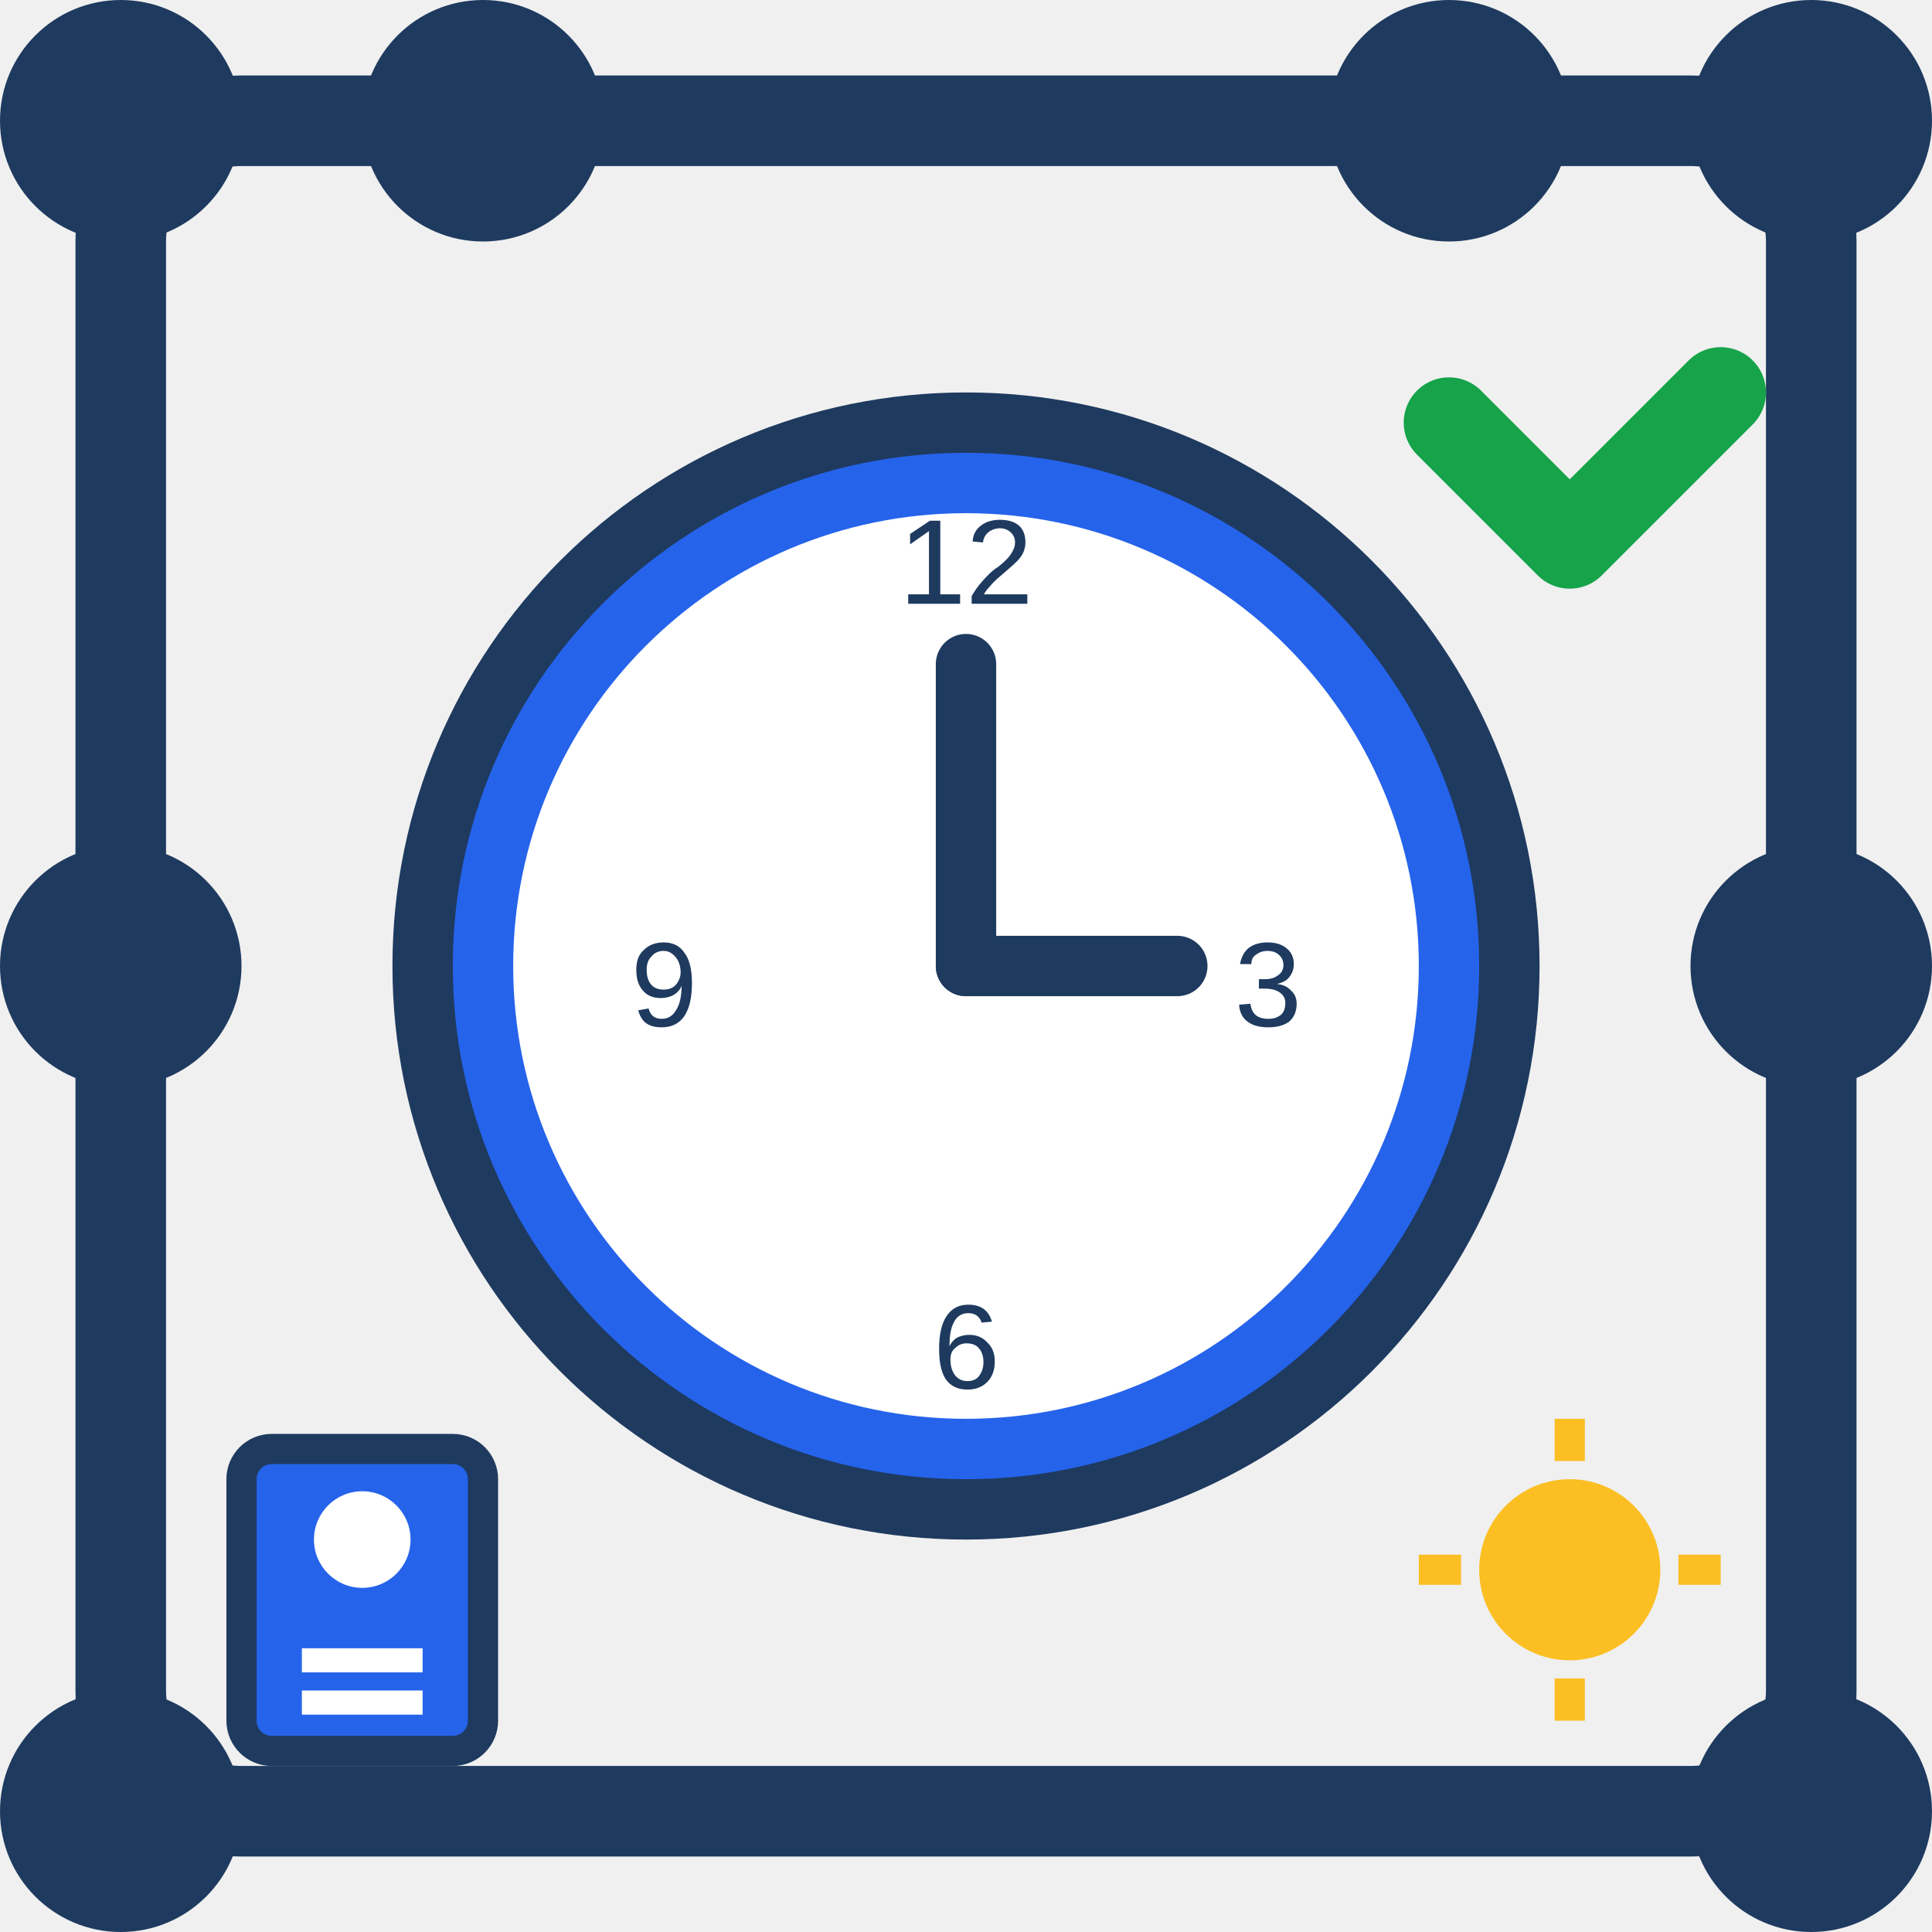
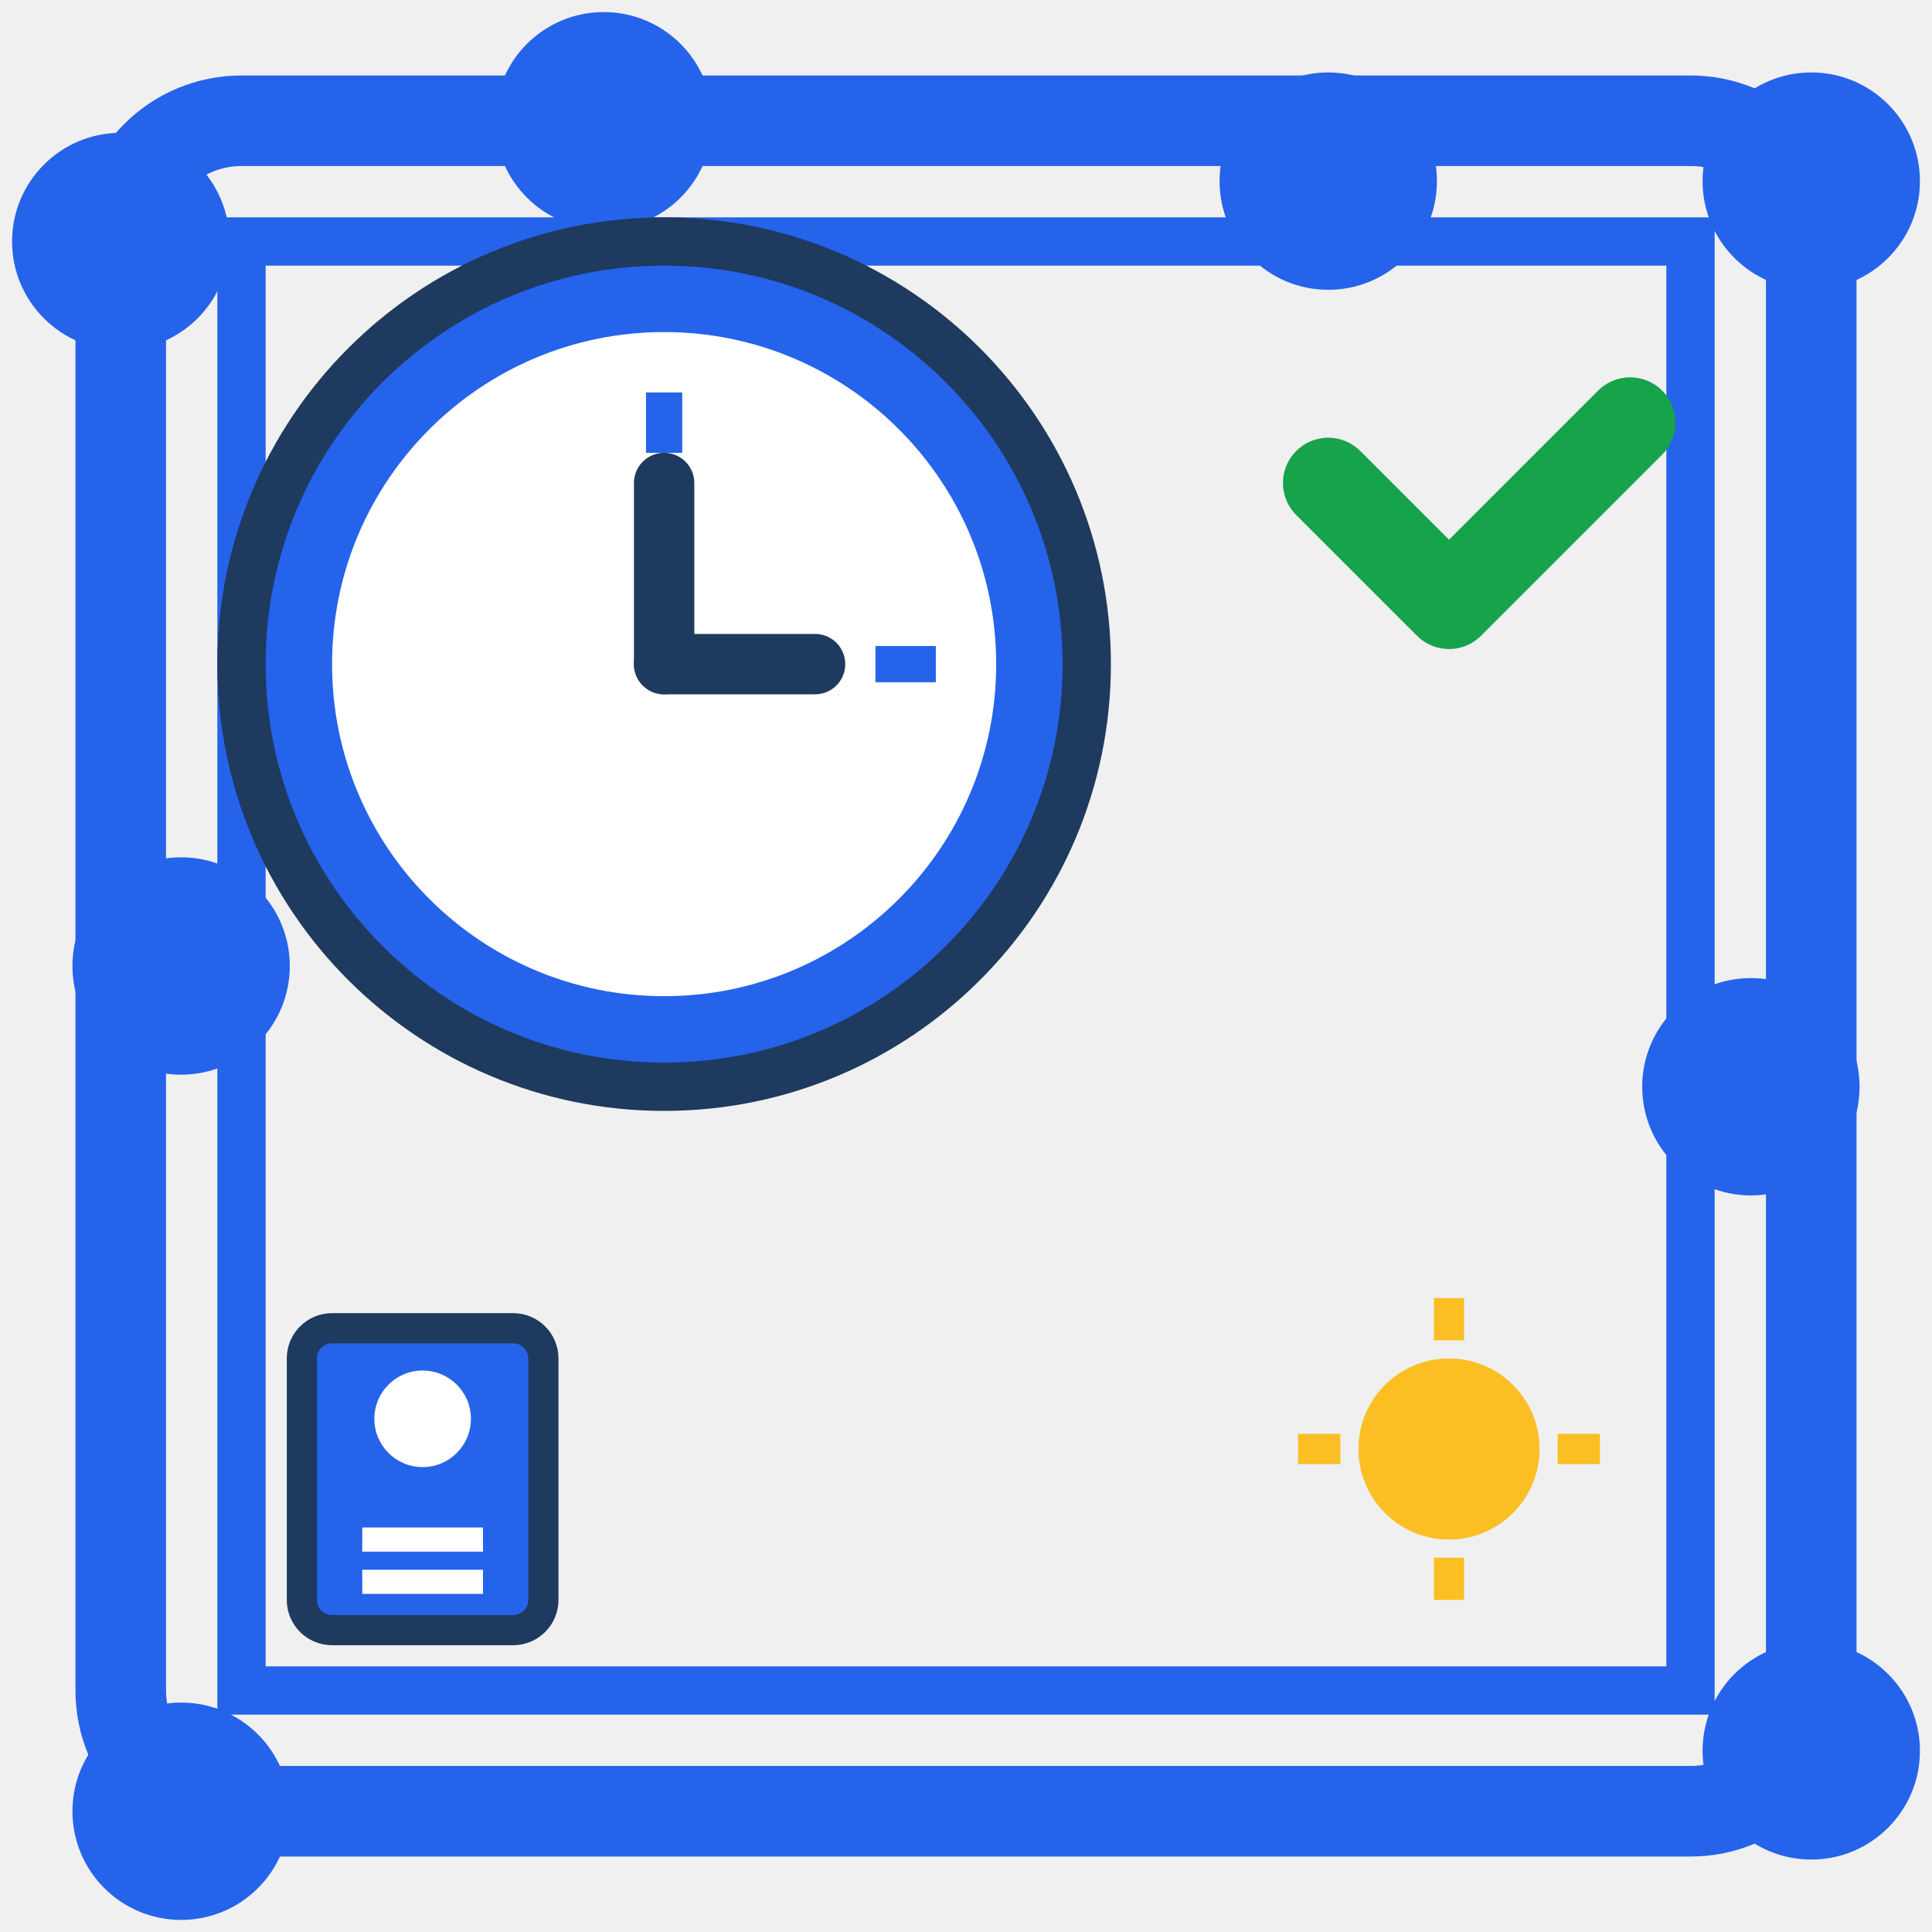
<svg xmlns="http://www.w3.org/2000/svg" viewBox="0 0 32 32">
-   <rect x="2" y="2" width="28" height="28" fill="none" stroke="#1e3a5f" stroke-width="1.5" rx="2" />
-   <circle cx="2" cy="2" r="2" fill="#1e3a5f" />
-   <circle cx="8" cy="2" r="2" fill="#1e3a5f" />
-   <circle cx="24" cy="2" r="2" fill="#1e3a5f" />
-   <circle cx="30" cy="2" r="2" fill="#1e3a5f" />
-   <circle cx="2" cy="16" r="2" fill="#1e3a5f" />
-   <circle cx="30" cy="16" r="2" fill="#1e3a5f" />
-   <circle cx="2" cy="30" r="2" fill="#1e3a5f" />
-   <circle cx="30" cy="30" r="2" fill="#1e3a5f" />
-   <circle cx="16" cy="16" r="9" fill="#2563eb" stroke="#1e3a5f" stroke-width="1" />
-   <circle cx="16" cy="16" r="7.5" fill="white" />
-   <text x="16" y="10" font-family="Arial" font-size="2" fill="#1e3a5f" text-anchor="middle">12</text>
-   <text x="21" y="17" font-family="Arial" font-size="2" fill="#1e3a5f" text-anchor="middle">3</text>
-   <text x="16" y="23" font-family="Arial" font-size="2" fill="#1e3a5f" text-anchor="middle">6</text>
-   <text x="11" y="17" font-family="Arial" font-size="2" fill="#1e3a5f" text-anchor="middle">9</text>
-   <line x1="16" y1="16" x2="16" y2="11" stroke="#1e3a5f" stroke-width="1" stroke-linecap="round" />
-   <line x1="16" y1="16" x2="19.5" y2="16" stroke="#1e3a5f" stroke-width="1" stroke-linecap="round" />
-   <path d="M 24 7 L 26 9 L 28.5 6.5" stroke="#16a34a" stroke-width="1.5" fill="none" stroke-linecap="round" stroke-linejoin="round" />
-   <rect x="4" y="24" width="4" height="5" rx="0.5" fill="#2563eb" stroke="#1e3a5f" stroke-width="0.5" />
-   <circle cx="6" cy="25.5" r="0.8" fill="white" />
-   <line x1="5" y1="27.5" x2="7" y2="27.5" stroke="white" stroke-width="0.4" />
-   <line x1="5" y1="28.2" x2="7" y2="28.2" stroke="white" stroke-width="0.4" />
-   <circle cx="26" cy="26" r="1.5" fill="#fbbf24" />
-   <line x1="26" y1="23.5" x2="26" y2="24.2" stroke="#fbbf24" stroke-width="0.5" />
-   <line x1="26" y1="27.8" x2="26" y2="28.5" stroke="#fbbf24" stroke-width="0.5" />
-   <line x1="23.5" y1="26" x2="24.2" y2="26" stroke="#fbbf24" stroke-width="0.5" />
-   <line x1="27.8" y1="26" x2="28.5" y2="26" stroke="#fbbf24" stroke-width="0.5" />
-   <path d="M 5 7 A 2 2 0 1 0 5 11 A 1.5 1.5 0 1 1 5 7" fill="#94a3b8" />
+   <rect x="2" y="2" width="28" height="28" fill="none" stroke="#2563eb" stroke-width="1.5" rx="2" />
+   <rect x="4" y="4" width="24" height="24" fill="none" stroke="#2563eb" stroke-width="0.8" />
+   <circle cx="2" cy="4" r="1.8" fill="#2563eb" />
+   <circle cx="10" cy="2" r="1.8" fill="#2563eb" />
+   <circle cx="22" cy="3" r="1.8" fill="#2563eb" />
+   <circle cx="30" cy="3" r="1.8" fill="#2563eb" />
+   <circle cx="3" cy="16" r="1.8" fill="#2563eb" />
+   <circle cx="29" cy="18" r="1.8" fill="#2563eb" />
+   <circle cx="3" cy="30" r="1.8" fill="#2563eb" />
+   <circle cx="30" cy="29" r="1.8" fill="#2563eb" />
+   <circle cx="11" cy="11" r="7" fill="#2563eb" stroke="#1e3a5f" stroke-width="0.8" />
+   <circle cx="11" cy="11" r="5.5" fill="white" />
+   <line x1="11" y1="6.5" x2="11" y2="7.5" stroke="#2563eb" stroke-width="0.6" />
+   <line x1="15.5" y1="11" x2="14.5" y2="11" stroke="#2563eb" stroke-width="0.6" />
+   <line x1="11" y1="11" x2="11" y2="8" stroke="#1e3a5f" stroke-width="1" stroke-linecap="round" />
+   <line x1="11" y1="11" x2="13.5" y2="11" stroke="#1e3a5f" stroke-width="1" stroke-linecap="round" />
+   <path d="M 22 8 L 24 10 L 27 7" stroke="#16a34a" stroke-width="1.5" fill="none" stroke-linecap="round" stroke-linejoin="round" />
+   <rect x="5" y="22" width="4" height="5" rx="0.5" fill="#2563eb" stroke="#1e3a5f" stroke-width="0.5" />
+   <circle cx="7" cy="23.5" r="0.8" fill="white" />
+   <line x1="6" y1="25.5" x2="8" y2="25.5" stroke="white" stroke-width="0.4" />
+   <line x1="6" y1="26.2" x2="8" y2="26.2" stroke="white" stroke-width="0.4" />
+   <circle cx="24" cy="24" r="1.5" fill="#fbbf24" />
+   <line x1="24" y1="21.5" x2="24" y2="22.2" stroke="#fbbf24" stroke-width="0.5" />
+   <line x1="24" y1="25.8" x2="24" y2="26.5" stroke="#fbbf24" stroke-width="0.5" />
+   <line x1="21.5" y1="24" x2="22.2" y2="24" stroke="#fbbf24" stroke-width="0.5" />
+   <line x1="25.8" y1="24" x2="26.5" y2="24" stroke="#fbbf24" stroke-width="0.5" />
</svg>
